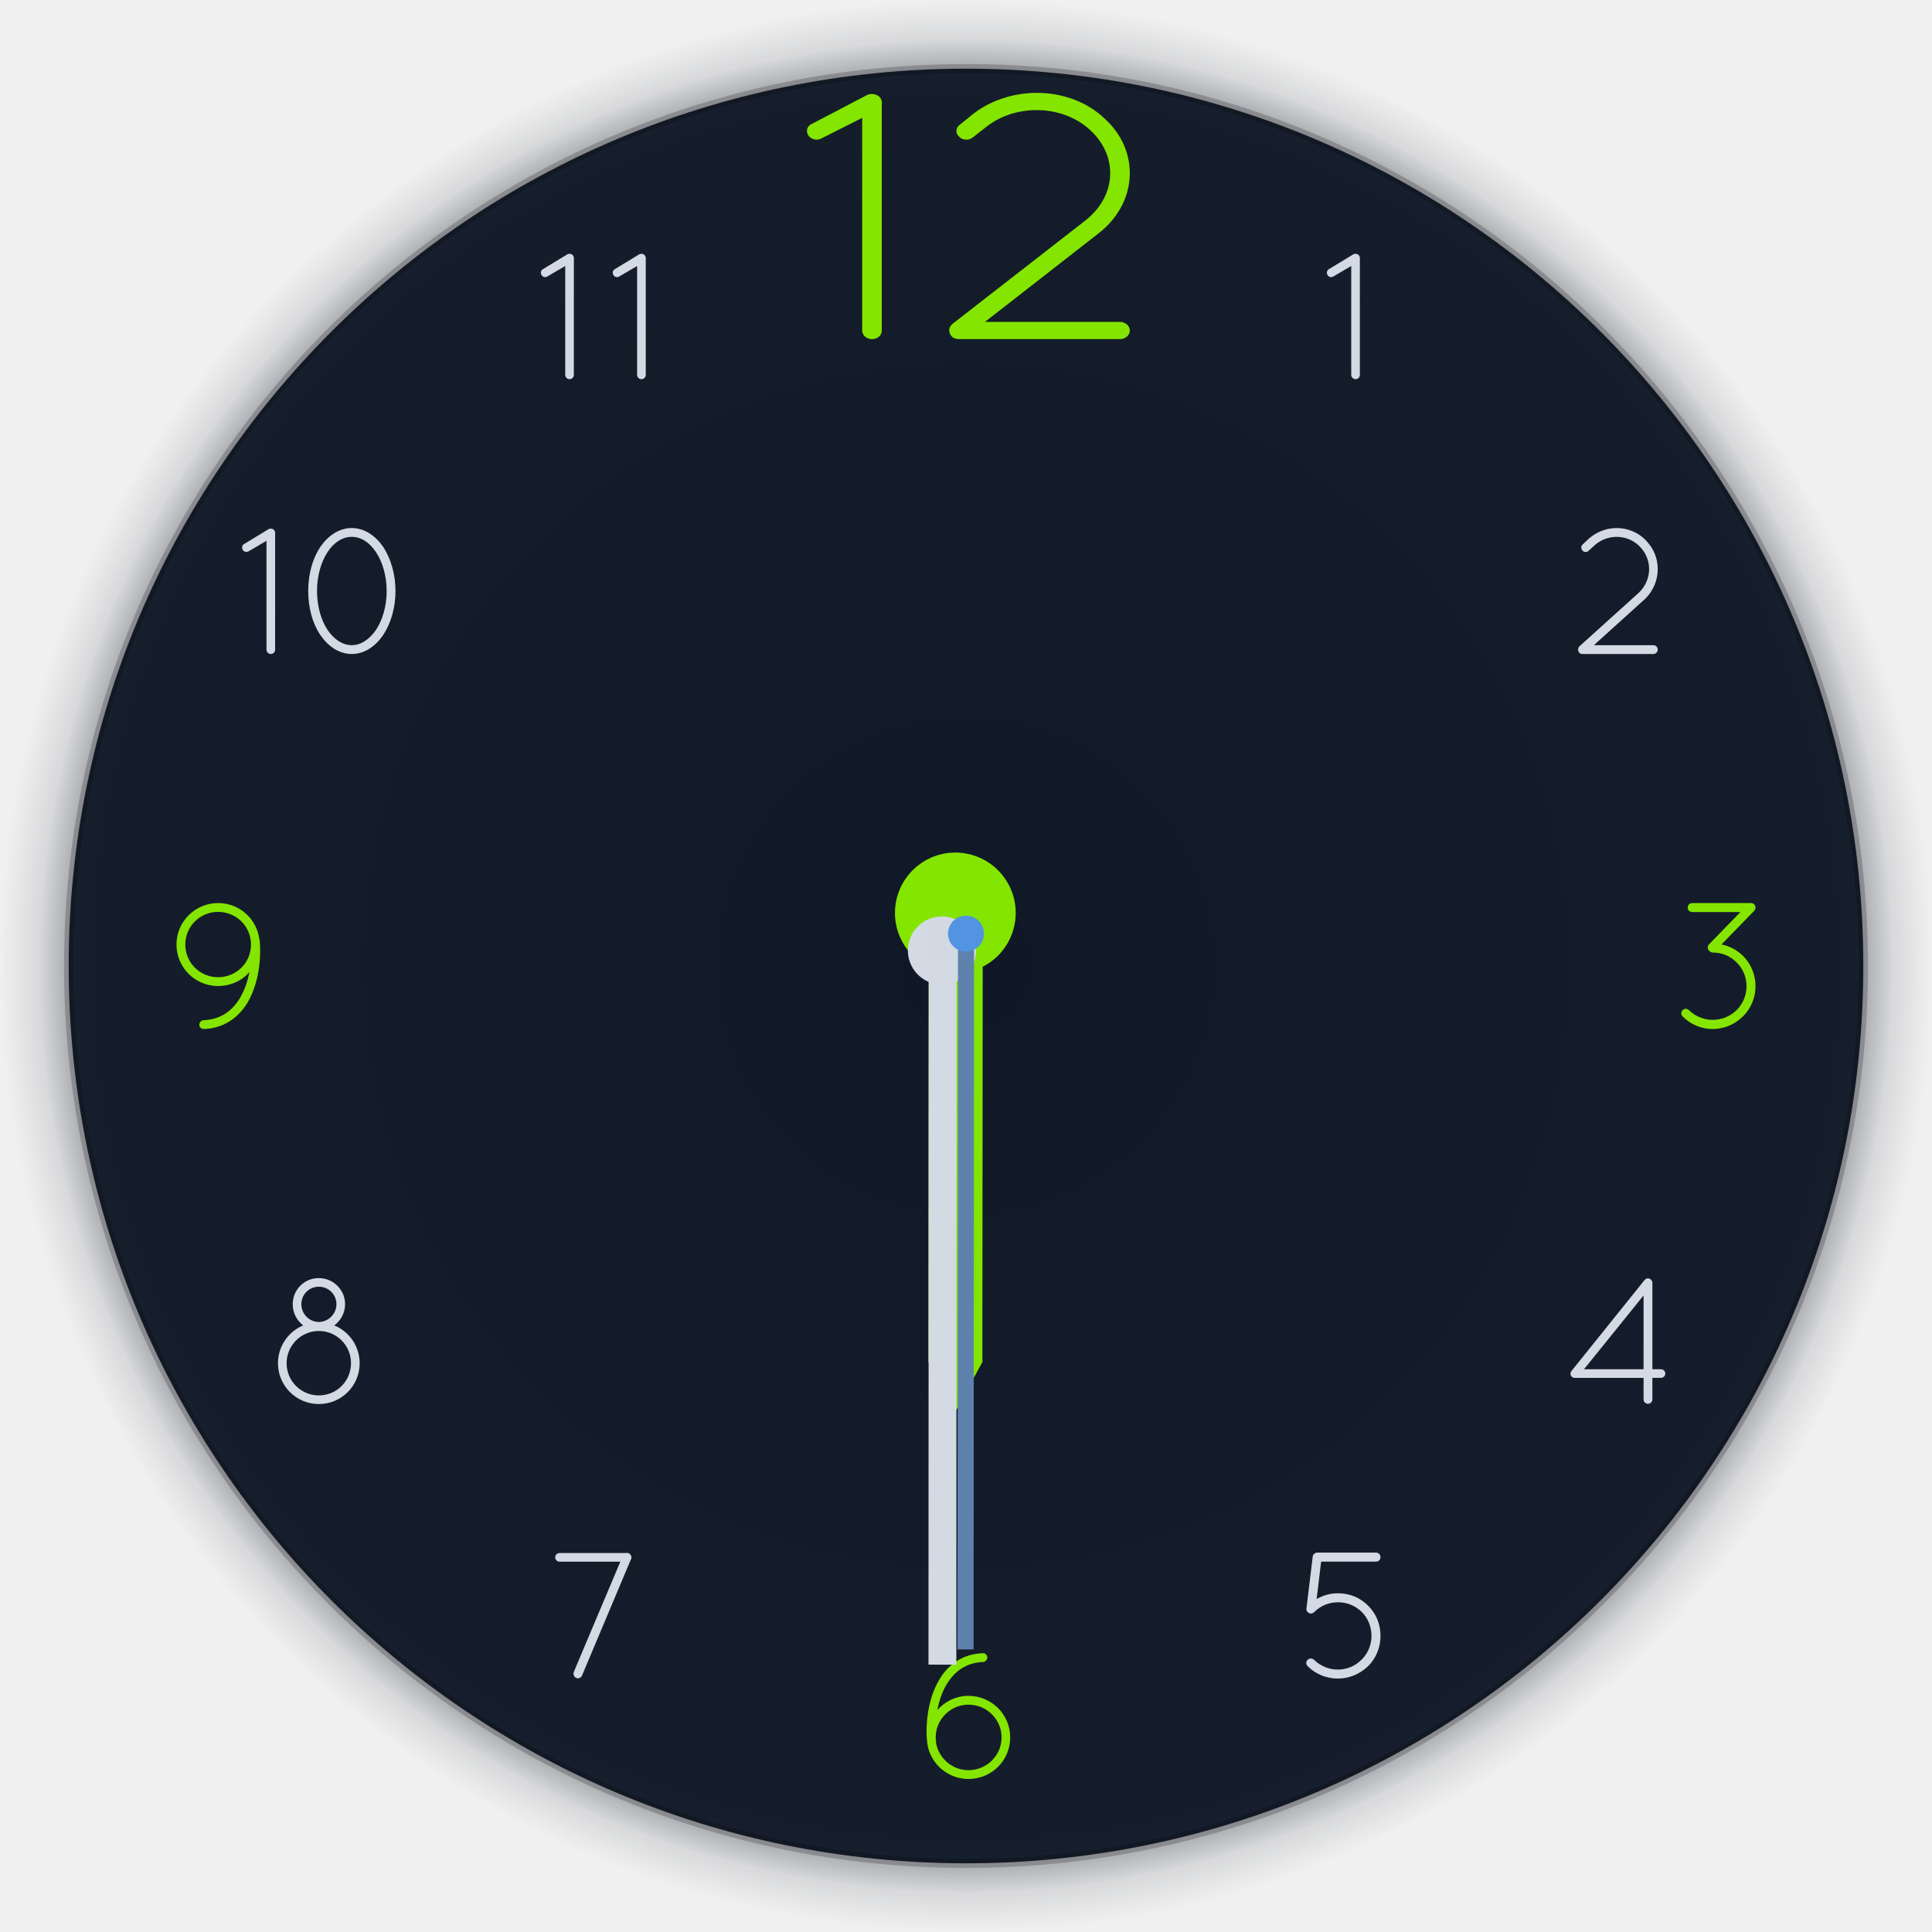
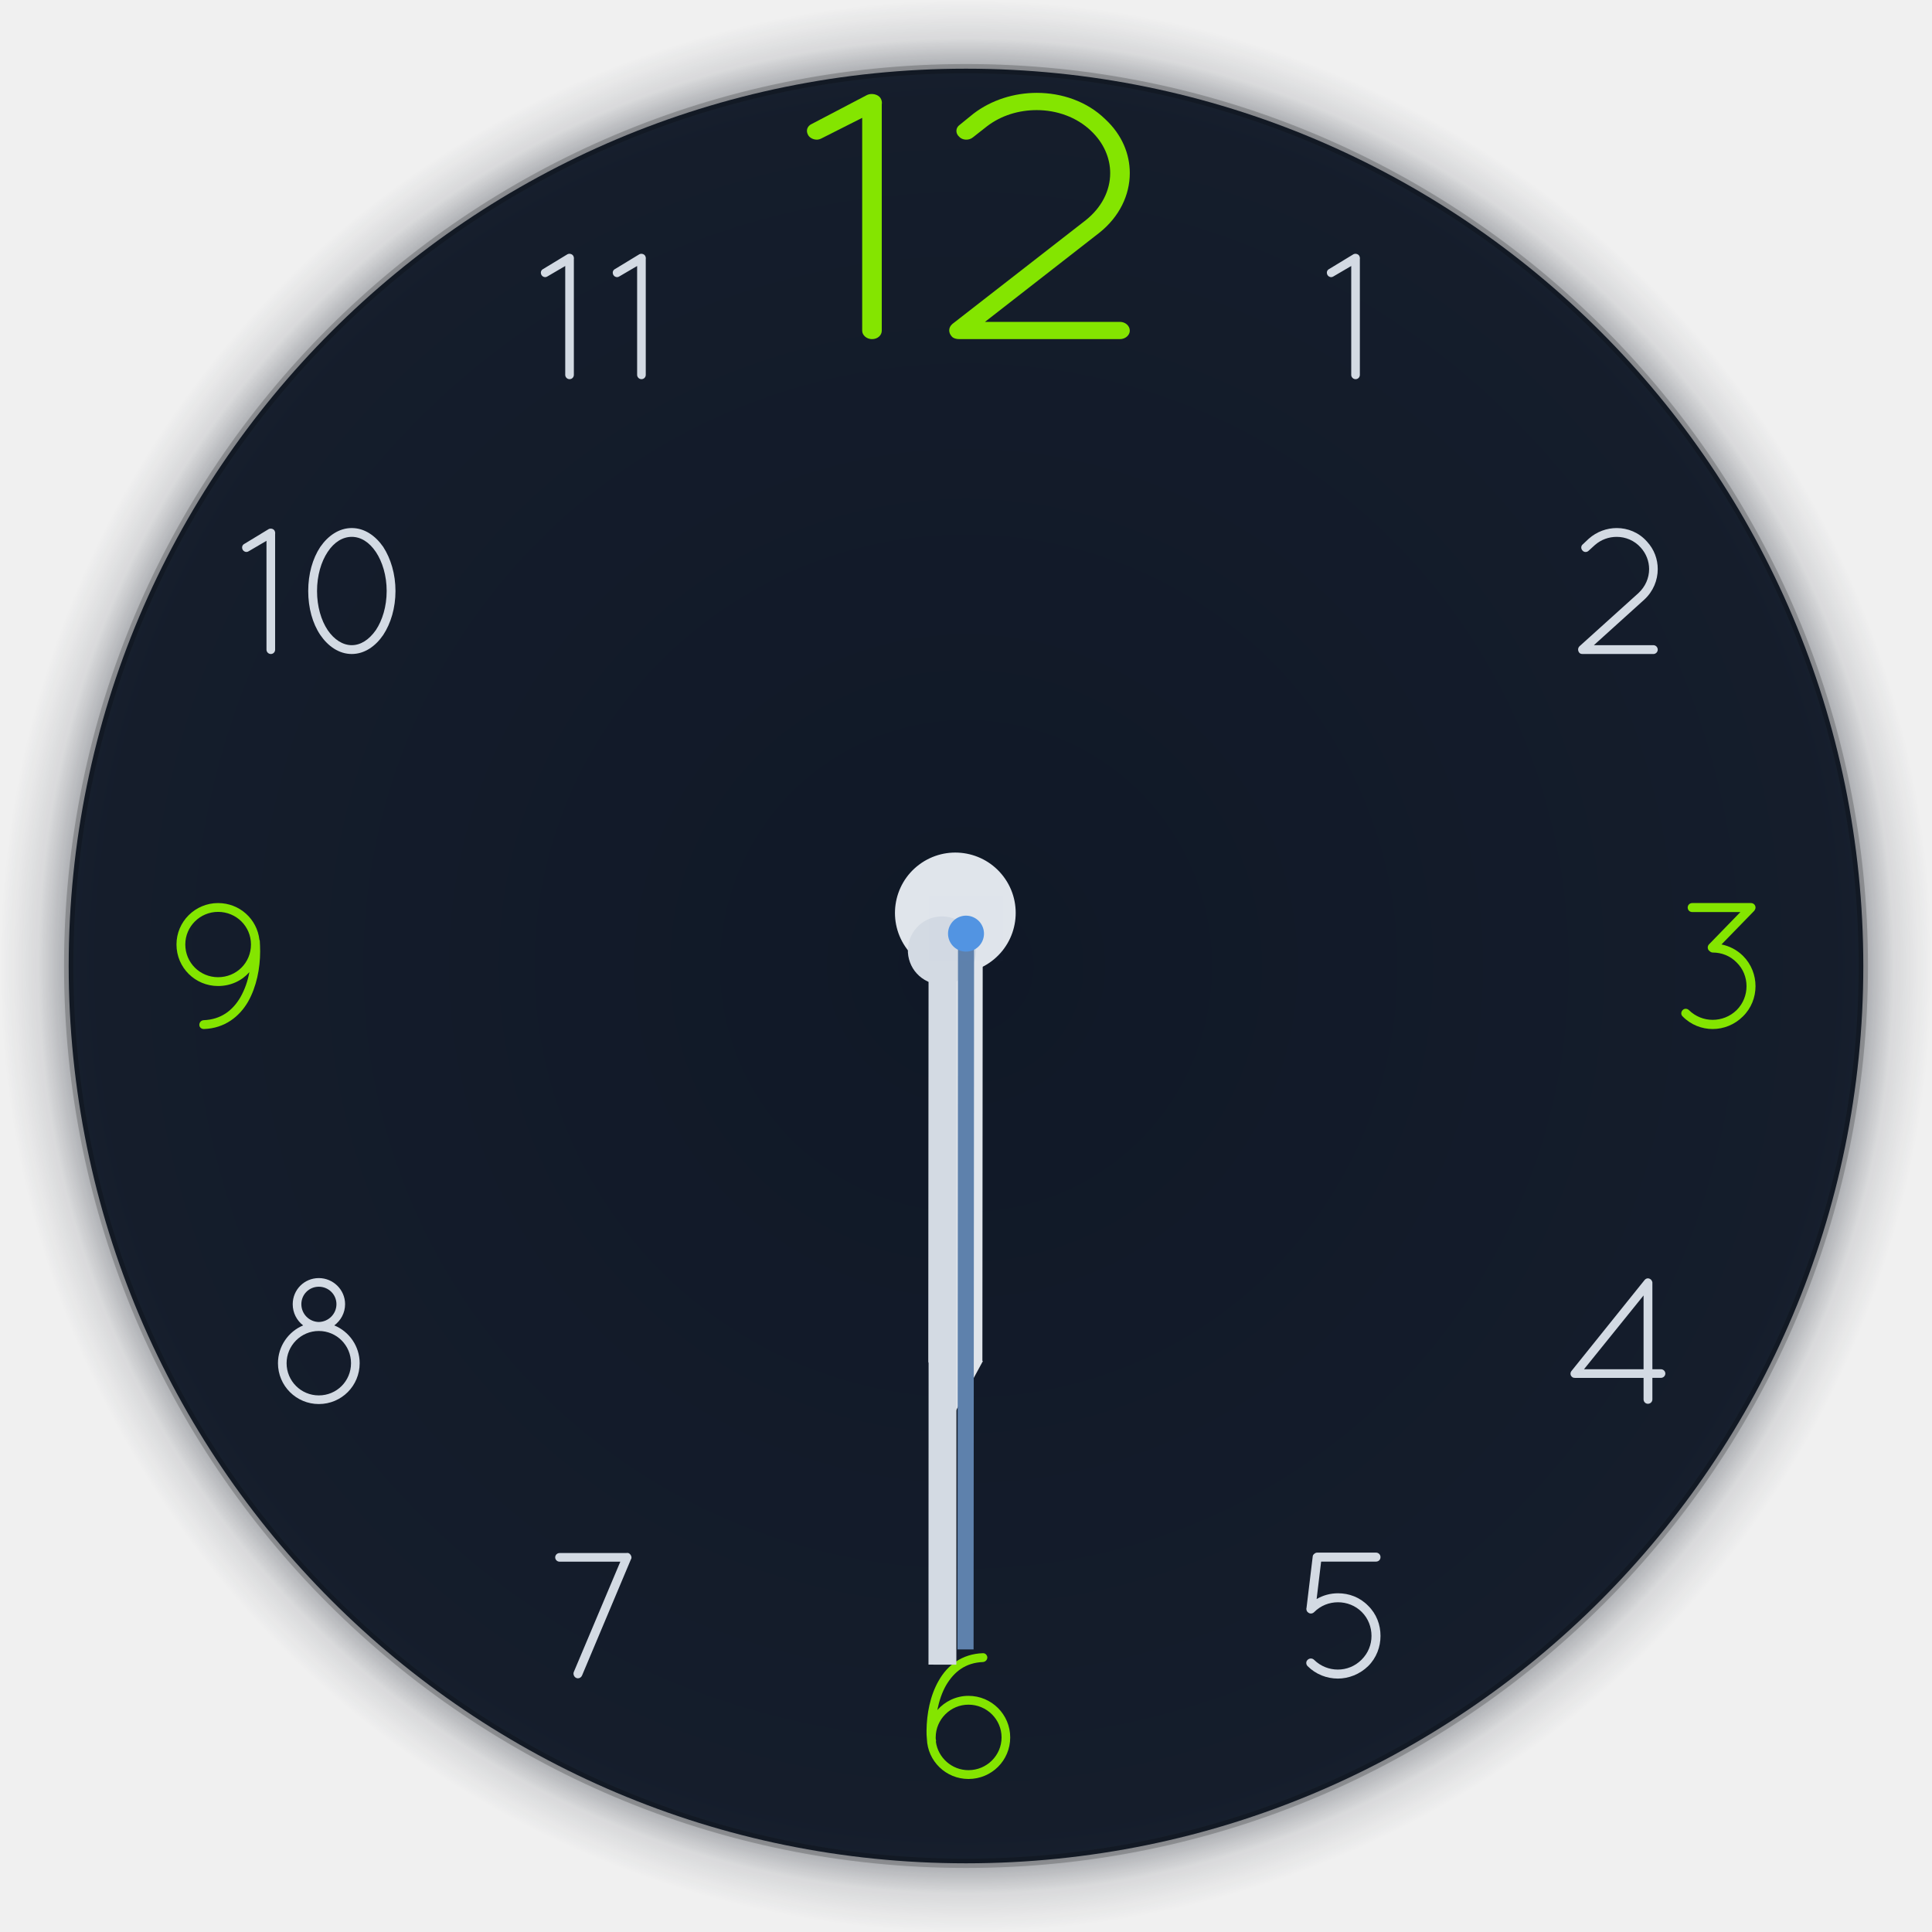
<svg xmlns="http://www.w3.org/2000/svg" xmlns:xlink="http://www.w3.org/1999/xlink" id="svg2" width="208" height="208" version="1">
  <defs id="defs5">
    <linearGradient id="linearGradient4011">
      <stop id="stop4013" offset="0" style="stop-color:#111826;stop-opacity:1" />
      <stop id="stop4019" offset=".9" style="stop-color:#111826;stop-opacity:0.522" />
      <stop id="stop4021" offset=".96" style="stop-color:#111826;stop-opacity:0.106" />
      <stop id="stop4015" offset="1" style="stop-color:#111826;stop-opacity:0" />
    </linearGradient>
    <radialGradient id="radialGradient4671" cx="1255.872" cy="382.729" r="96.606" fx="1255.872" fy="382.729" gradientTransform="matrix(1.076543,0,0,1.076543,-1252,-312.0245)" gradientUnits="userSpaceOnUse" xlink:href="#linearGradient4011" />
  </defs>
  <g id="ClockFace" transform="translate(4,4)">
    <circle id="path4329" cx="100" cy="100" r="104" style="fill:url(#radialGradient4671);fill-opacity:1;stroke:none" />
    <path style="opacity:0.95;fill:#101827;fill-opacity:1;stroke:none" d="M 104,7.395 A 96.606,96.606 0 0 0 7.395,104 96.606,96.606 0 0 0 104,200.605 96.606,96.606 0 0 0 200.605,104 96.606,96.606 0 0 0 104,7.395 Z" transform="translate(-4,-4)" id="path5099" />
    <circle id="path5627" cx="100.001" cy="99.999" r="96.606" style="fill:none;stroke:#000000;stroke-opacity:0.2" />
    <g id="g4372" style="opacity:1;fill:#ffffff;fill-opacity:1">
      <path id="path4338" d="m 166.027,66.274 c 0.077,0.097 0.213,0.136 0.349,0.136 h 0.077 7.555 c 0.252,0 0.465,-0.213 0.465,-0.465 0,-0.271 -0.213,-0.484 -0.465,-0.484 h -6.412 l 5.424,-4.901 c 0.969,-0.891 1.453,-2.092 1.453,-3.293 0,-1.046 -0.368,-2.112 -1.162,-2.964 -0.872,-0.988 -2.073,-1.453 -3.255,-1.453 -1.066,0 -2.15,0.387 -3.003,1.143 l -0.659,0.62 c -0.194,0.155 -0.213,0.465 -0.019,0.659 0.155,0.194 0.465,0.213 0.659,0.019 l 0.659,-0.601 c 0.678,-0.601 1.511,-0.891 2.364,-0.891 0.949,0 1.899,0.387 2.577,1.143 0.601,0.659 0.911,1.492 0.911,2.325 0,0.969 -0.407,1.899 -1.162,2.596 l -6.335,5.715 c -0.194,0.194 -0.194,0.484 -0.019,0.697 z" style="font-style:normal;font-variant:normal;font-weight:normal;font-stretch:normal;font-size:medium;line-height:125%;font-family:Quicksand;-inkscape-font-specification:'Quicksand, Normal';text-align:start;letter-spacing:0px;word-spacing:0px;writing-mode:lr-tb;text-anchor:start;opacity:1;fill:#d3dae3;fill-opacity:1;stroke:none;stroke-width:1px;stroke-linecap:butt;stroke-linejoin:miter;stroke-opacity:1" />
      <path id="path4340" d="m 184.942,93.921 c 0.039,-0.058 0.058,-0.136 0.058,-0.213 0,-0.271 -0.213,-0.484 -0.484,-0.484 h -6.335 c -0.271,0 -0.484,0.213 -0.484,0.484 0,0.271 0.213,0.484 0.484,0.484 h 5.192 l -3.371,3.468 c -0.194,0.194 -0.194,0.504 0,0.697 0,0 0.019,0 0.019,0 0.097,0.116 0.232,0.194 0.387,0.194 0.93,0 1.86,0.349 2.557,1.066 0.717,0.697 1.066,1.627 1.066,2.557 0,0.93 -0.349,1.86 -1.066,2.577 -0.717,0.697 -1.647,1.046 -2.577,1.046 -0.93,0 -1.84,-0.349 -2.557,-1.046 -0.194,-0.194 -0.504,-0.194 -0.678,0 -0.194,0.194 -0.194,0.504 0,0.678 0.891,0.911 2.073,1.356 3.235,1.356 0,0 0,0 0,0 1.182,0 2.363,-0.465 3.255,-1.356 0.911,-0.891 1.356,-2.073 1.356,-3.255 0,-1.182 -0.446,-2.364 -1.337,-3.255 -0.659,-0.659 -1.472,-1.066 -2.325,-1.24 l 3.507,-3.603 c 0.039,-0.039 0.077,-0.097 0.097,-0.155 z" style="font-style:normal;font-variant:normal;font-weight:normal;font-stretch:normal;font-size:medium;line-height:125%;font-family:Quicksand;-inkscape-font-specification:'Quicksand, Normal';text-align:start;letter-spacing:0px;word-spacing:0px;writing-mode:lr-tb;text-anchor:start;opacity:1;fill:#84e500;fill-opacity:1;stroke:none;stroke-width:1px;stroke-linecap:butt;stroke-linejoin:miter;stroke-opacity:1" />
      <path id="path4342" d="m 172.947,146.667 c 0,0.252 0.213,0.465 0.465,0.465 0.271,0 0.484,-0.213 0.484,-0.465 v -2.325 h 0.911 c 0.271,0 0.484,-0.213 0.484,-0.465 0,-0.252 -0.213,-0.465 -0.484,-0.465 h -0.911 v -9.299 -0.058 c 0,-0.019 -0.019,-0.039 -0.019,-0.077 -0.039,-0.077 -0.077,-0.174 -0.155,-0.232 -0.213,-0.174 -0.484,-0.155 -0.659,0.058 l -0.019,0.019 -7.846,9.764 c -0.174,0.194 -0.155,0.504 0.058,0.659 0.077,0.077 0.194,0.097 0.291,0.097 h 0.039 0.019 7.342 v 2.325 z m -6.412,-3.255 6.412,-7.943 v 7.943 z" style="font-style:normal;font-variant:normal;font-weight:normal;font-stretch:normal;font-size:medium;line-height:125%;font-family:Quicksand;-inkscape-font-specification:'Quicksand, Normal';text-align:start;letter-spacing:0px;word-spacing:0px;writing-mode:lr-tb;text-anchor:start;opacity:1;fill:#d3dae3;fill-opacity:1;stroke:none;stroke-width:1px;stroke-linecap:butt;stroke-linejoin:miter;stroke-opacity:1" />
      <path id="path4344" d="m 140.034,176.717 c 1.162,0 2.363,-0.465 3.255,-1.337 0.911,-0.891 1.337,-2.092 1.337,-3.255 0,-1.201 -0.426,-2.364 -1.337,-3.255 -0.891,-0.911 -2.054,-1.337 -3.235,-1.337 -0.814,0 -1.608,0.213 -2.305,0.62 l 0.484,-4.03 h 5.909 c 0.271,0 0.484,-0.194 0.484,-0.484 0,-0.271 -0.213,-0.484 -0.484,-0.484 h -6.316 c -0.116,0 -0.232,0.039 -0.31,0.116 -0.116,0.077 -0.194,0.194 -0.194,0.349 l -0.659,5.463 c 0,0.039 -0.019,0.077 -0.019,0.097 0,0.058 0,0.116 0.019,0.155 0,0.019 0,0.039 0.019,0.058 v 0.019 c 0.019,0.058 0.058,0.116 0.116,0.155 0.174,0.194 0.484,0.194 0.678,0 0.717,-0.717 1.627,-1.066 2.577,-1.066 0.93,0 1.86,0.349 2.557,1.046 0.697,0.697 1.046,1.627 1.046,2.577 0,0.93 -0.349,1.84 -1.066,2.557 -0.717,0.717 -1.627,1.066 -2.557,1.066 -0.93,0 -1.84,-0.349 -2.557,-1.046 -0.194,-0.194 -0.504,-0.194 -0.697,0 -0.194,0.174 -0.194,0.484 0,0.678 0.891,0.891 2.073,1.337 3.255,1.337 z" style="font-style:normal;font-variant:normal;font-weight:normal;font-stretch:normal;font-size:medium;line-height:125%;font-family:Quicksand;-inkscape-font-specification:'Quicksand, Normal';text-align:start;letter-spacing:0px;word-spacing:0px;writing-mode:lr-tb;text-anchor:start;opacity:1;fill:#d3dae3;fill-opacity:1;stroke:none;stroke-width:1px;stroke-linecap:butt;stroke-linejoin:miter;stroke-opacity:1" />
      <path id="path4346" d="m 95.75,182.315 c 0,0.31 0,0.601 0.039,0.891 0.077,2.402 2.054,4.32 4.475,4.32 2.499,0 4.495,-1.995 4.495,-4.475 0,-2.46 -1.995,-4.475 -4.495,-4.475 -1.337,0 -2.538,0.601 -3.352,1.53 0.194,-0.969 0.504,-1.918 0.969,-2.712 0.852,-1.414 2.054,-2.383 3.952,-2.46 0.252,-0.019 0.465,-0.232 0.465,-0.504 -0.019,-0.252 -0.232,-0.465 -0.484,-0.446 -2.247,0.077 -3.816,1.298 -4.746,2.945 -0.93,1.608 -1.298,3.584 -1.317,5.386 z m 0.988,0.736 c 0,-1.937 1.589,-3.526 3.526,-3.526 1.976,0 3.565,1.589 3.565,3.526 0,1.937 -1.589,3.526 -3.565,3.526 -1.782,0 -3.274,-1.337 -3.507,-3.061 0.019,-0.039 0.019,-0.078 0.019,-0.136 -0.019,-0.078 -0.039,-0.155 -0.039,-0.252 v -0.077 z" style="font-style:normal;font-variant:normal;font-weight:normal;font-stretch:normal;font-size:medium;line-height:125%;font-family:Quicksand;-inkscape-font-specification:'Quicksand, Normal';text-align:start;letter-spacing:0px;word-spacing:0px;writing-mode:lr-tb;text-anchor:start;opacity:1;fill:#84e500;fill-opacity:1;stroke:none;stroke-width:1px;stroke-linecap:butt;stroke-linejoin:miter;stroke-opacity:1" />
      <path id="path4348" d="m 58.039,176.646 c 0.077,0.039 0.116,0.039 0.194,0.039 0.174,0 0.349,-0.116 0.426,-0.291 l 5.25,-12.476 c 0.058,-0.077 0.077,-0.155 0.077,-0.252 0,-0.058 -0.019,-0.097 -0.039,-0.155 -0.039,-0.116 -0.136,-0.232 -0.252,-0.291 -0.097,-0.039 -0.194,-0.039 -0.291,-0.019 H 56.237 c -0.252,0 -0.465,0.213 -0.465,0.465 0,0.252 0.213,0.465 0.465,0.465 h 6.548 l -5.018,11.895 c -0.077,0.233 0.039,0.523 0.271,0.62 z" style="font-style:normal;font-variant:normal;font-weight:normal;font-stretch:normal;font-size:medium;line-height:125%;font-family:Quicksand;-inkscape-font-specification:'Quicksand, Normal';text-align:start;letter-spacing:0px;word-spacing:0px;writing-mode:lr-tb;text-anchor:start;opacity:1;fill:#d3dae3;fill-opacity:1;stroke:none;stroke-width:1px;stroke-linecap:butt;stroke-linejoin:miter;stroke-opacity:1" />
      <path id="path4350" d="m 27.514,136.408 c 0,0.949 0.446,1.763 1.124,2.286 -1.589,0.659 -2.712,2.247 -2.712,4.068 0,2.441 1.976,4.398 4.398,4.398 2.441,0 4.398,-1.957 4.398,-4.398 0,-1.821 -1.124,-3.41 -2.732,-4.068 0.697,-0.523 1.162,-1.337 1.162,-2.286 0,-1.55 -1.279,-2.809 -2.828,-2.809 -1.569,0 -2.809,1.259 -2.809,2.809 z m -0.659,6.354 c 0,-1.899 1.55,-3.468 3.468,-3.468 1.937,0 3.468,1.569 3.468,3.468 0,1.918 -1.53,3.468 -3.468,3.468 -1.918,0 -3.468,-1.55 -3.468,-3.468 z m 1.589,-6.354 c 0,-1.046 0.833,-1.879 1.879,-1.879 1.046,0 1.899,0.833 1.899,1.879 0,1.046 -0.852,1.899 -1.899,1.918 -1.046,-0.019 -1.879,-0.872 -1.879,-1.918 z" style="font-style:normal;font-variant:normal;font-weight:normal;font-stretch:normal;font-size:medium;line-height:125%;font-family:Quicksand;-inkscape-font-specification:'Quicksand, Normal';text-align:start;letter-spacing:0px;word-spacing:0px;writing-mode:lr-tb;text-anchor:start;opacity:1;fill:#d3dae3;fill-opacity:1;stroke:none;stroke-width:1px;stroke-linecap:butt;stroke-linejoin:miter;stroke-opacity:1" />
      <path id="path4352" d="m 15,97.68 c 0,2.499 2.015,4.475 4.475,4.475 1.356,0 2.557,-0.562 3.371,-1.492 -0.174,0.969 -0.504,1.899 -0.969,2.712 -0.833,1.414 -2.073,2.383 -3.952,2.46 -0.271,0.019 -0.465,0.232 -0.465,0.504 0,0.252 0.213,0.446 0.484,0.446 h 0.019 c 2.228,-0.077 3.816,-1.337 4.746,-2.945 0.911,-1.608 1.298,-3.603 1.298,-5.405 0,-0.407 -0.019,-0.794 -0.039,-1.162 -0.019,-0.039 -0.019,-0.058 -0.039,-0.097 -0.252,-2.228 -2.131,-3.952 -4.456,-3.952 C 17.015,93.224 15,95.219 15,97.68 Z m 4.475,3.526 c -1.937,0 -3.526,-1.55 -3.526,-3.526 0,-1.937 1.589,-3.507 3.526,-3.507 1.976,0 3.545,1.569 3.545,3.507 0,1.976 -1.569,3.526 -3.545,3.526 z" style="font-style:normal;font-variant:normal;font-weight:normal;font-stretch:normal;font-size:medium;line-height:125%;font-family:Quicksand;-inkscape-font-specification:'Quicksand, Normal';text-align:start;letter-spacing:0px;word-spacing:0px;writing-mode:lr-tb;text-anchor:start;opacity:1;fill:#84e500;fill-opacity:1;stroke:none;stroke-width:1px;stroke-linecap:butt;stroke-linejoin:miter;stroke-opacity:1" />
      <path id="path4354" d="m 24.69,65.945 c 0,0.252 0.213,0.465 0.465,0.465 0.271,0 0.465,-0.213 0.465,-0.465 V 53.488 c 0.019,-0.116 0,-0.232 -0.058,-0.349 -0.116,-0.213 -0.426,-0.291 -0.639,-0.174 L 22.307,54.554 c -0.232,0.116 -0.31,0.387 -0.174,0.639 0.077,0.136 0.232,0.232 0.407,0.232 0.077,0 0.174,-0.039 0.232,-0.077 l 1.918,-1.124 v 11.721 z" style="font-style:normal;font-variant:normal;font-weight:normal;font-stretch:normal;font-size:medium;line-height:125%;font-family:Quicksand;-inkscape-font-specification:'Quicksand, Normal';text-align:start;letter-spacing:0px;word-spacing:0px;writing-mode:lr-tb;text-anchor:start;opacity:1;fill:#d3dae3;fill-opacity:1;stroke:none;stroke-width:1px;stroke-linecap:butt;stroke-linejoin:miter;stroke-opacity:1" />
      <path id="path4356" d="m 30.481,64.356 c 0.833,1.22 2.015,2.054 3.39,2.054 1.375,0 2.557,-0.833 3.39,-2.054 0.814,-1.24 1.317,-2.906 1.317,-4.727 0,-1.821 -0.504,-3.487 -1.317,-4.746 -0.833,-1.201 -2.015,-2.034 -3.39,-2.034 -1.375,0 -2.557,0.833 -3.39,2.034 -0.833,1.259 -1.298,2.925 -1.298,4.746 0,1.821 0.465,3.487 1.298,4.727 z m 0.794,-8.931 c 0.697,-1.066 1.627,-1.627 2.596,-1.627 0,0 0,0 0,0 0.969,0 1.879,0.562 2.596,1.627 0.697,1.046 1.162,2.538 1.162,4.204 0,1.666 -0.465,3.158 -1.162,4.204 -0.717,1.027 -1.627,1.627 -2.596,1.627 -0.969,0 -1.899,-0.601 -2.596,-1.627 -0.697,-1.046 -1.143,-2.538 -1.143,-4.204 0,-1.666 0.446,-3.158 1.143,-4.204 z" style="font-style:normal;font-variant:normal;font-weight:normal;font-stretch:normal;font-size:medium;line-height:125%;font-family:Quicksand;-inkscape-font-specification:'Quicksand, Normal';text-align:start;letter-spacing:0px;word-spacing:0px;writing-mode:lr-tb;text-anchor:start;opacity:1;fill:#d3dae3;fill-opacity:1;stroke:none;stroke-width:1px;stroke-linecap:butt;stroke-linejoin:miter;stroke-opacity:1" />
      <path id="path4358" d="m 56.852,36.357 c 0,0.252 0.213,0.465 0.465,0.465 0.271,0 0.465,-0.213 0.465,-0.465 V 23.901 c 0.019,-0.116 0,-0.232 -0.058,-0.349 -0.116,-0.213 -0.426,-0.291 -0.639,-0.174 l -2.615,1.589 c -0.232,0.116 -0.31,0.387 -0.174,0.639 0.077,0.136 0.232,0.232 0.407,0.232 0.077,0 0.174,-0.039 0.232,-0.077 l 1.918,-1.124 v 11.721 z" style="font-style:normal;font-variant:normal;font-weight:normal;font-stretch:normal;font-size:medium;line-height:125%;font-family:Quicksand;-inkscape-font-specification:'Quicksand, Normal';text-align:start;letter-spacing:0px;word-spacing:0px;writing-mode:lr-tb;text-anchor:start;opacity:1;fill:#d3dae3;fill-opacity:1;stroke:none;stroke-width:1px;stroke-linecap:butt;stroke-linejoin:miter;stroke-opacity:1" />
      <path id="path4360" d="m 64.593,36.357 c 0,0.252 0.213,0.465 0.465,0.465 0.271,0 0.465,-0.213 0.465,-0.465 V 23.901 c 0.019,-0.116 0,-0.232 -0.058,-0.349 -0.116,-0.213 -0.426,-0.291 -0.639,-0.174 l -2.615,1.589 c -0.232,0.116 -0.31,0.387 -0.174,0.639 0.077,0.136 0.232,0.232 0.407,0.232 0.077,0 0.174,-0.039 0.232,-0.077 l 1.918,-1.124 v 11.721 z" style="font-style:normal;font-variant:normal;font-weight:normal;font-stretch:normal;font-size:medium;line-height:125%;font-family:Quicksand;-inkscape-font-specification:'Quicksand, Normal';text-align:start;letter-spacing:0px;word-spacing:0px;writing-mode:lr-tb;text-anchor:start;opacity:1;fill:#d3dae3;fill-opacity:1;stroke:none;stroke-width:1px;stroke-linecap:butt;stroke-linejoin:miter;stroke-opacity:1" />
      <path id="path4362" d="m 88.824,31.602 c 0,0.492 0.483,0.909 1.054,0.909 0.615,0 1.054,-0.417 1.054,-0.909 V 7.248 c 0.044,-0.227 0,-0.454 -0.132,-0.682 -0.264,-0.417 -0.966,-0.568 -1.449,-0.341 l -5.929,3.106 c -0.527,0.227 -0.703,0.757 -0.395,1.25 0.176,0.265 0.527,0.454 0.922,0.454 0.176,0 0.395,-0.076 0.527,-0.152 L 88.824,8.688 V 31.601 Z" style="font-style:normal;font-variant:normal;font-weight:normal;font-stretch:normal;font-size:medium;line-height:125%;font-family:Quicksand;-inkscape-font-specification:'Quicksand, Normal';text-align:start;letter-spacing:0px;word-spacing:0px;writing-mode:lr-tb;text-anchor:start;opacity:1;fill:#84e500;fill-opacity:1;stroke:none;stroke-width:2.105px;stroke-linecap:butt;stroke-linejoin:miter;stroke-opacity:1" />
      <path id="path4364" d="m 98.484,32.245 c 0.176,0.189 0.483,0.265 0.791,0.265 h 0.176 17.129 c 0.571,0 1.054,-0.417 1.054,-0.909 0,-0.53 -0.483,-0.947 -1.054,-0.947 h -14.538 l 12.298,-9.582 c 2.196,-1.742 3.294,-4.09 3.294,-6.439 0,-2.045 -0.834,-4.128 -2.635,-5.795 -1.976,-1.932 -4.699,-2.841 -7.379,-2.841 -2.416,0 -4.875,0.757 -6.808,2.235 l -1.493,1.212 c -0.439,0.303 -0.483,0.909 -0.044,1.288 0.351,0.379 1.054,0.417 1.493,0.038 l 1.493,-1.174 c 1.537,-1.174 3.426,-1.742 5.358,-1.742 2.152,0 4.304,0.757 5.841,2.235 1.362,1.288 2.064,2.916 2.064,4.545 0,1.894 -0.922,3.712 -2.635,5.075 L 98.528,30.882 c -0.439,0.379 -0.439,0.947 -0.044,1.363 z" style="font-style:normal;font-variant:normal;font-weight:normal;font-stretch:normal;font-size:medium;line-height:125%;font-family:Quicksand;-inkscape-font-specification:'Quicksand, Normal';text-align:start;letter-spacing:0px;word-spacing:0px;writing-mode:lr-tb;text-anchor:start;opacity:1;fill:#84e500;fill-opacity:1;stroke:none;stroke-width:2.105px;stroke-linecap:butt;stroke-linejoin:miter;stroke-opacity:1" />
      <path id="path4336" d="m 141.473,36.357 c 0,0.252 0.213,0.465 0.465,0.465 0.271,0 0.465,-0.213 0.465,-0.465 V 23.901 c 0.019,-0.116 0,-0.232 -0.058,-0.349 -0.116,-0.213 -0.426,-0.291 -0.639,-0.174 l -2.615,1.589 c -0.232,0.116 -0.31,0.387 -0.174,0.639 0.077,0.136 0.232,0.232 0.407,0.232 0.077,0 0.174,-0.039 0.232,-0.077 l 1.918,-1.124 v 11.721 z" style="font-style:normal;font-variant:normal;font-weight:normal;font-stretch:normal;font-size:medium;line-height:125%;font-family:Quicksand;-inkscape-font-specification:'Quicksand, Normal';text-align:start;letter-spacing:0px;word-spacing:0px;writing-mode:lr-tb;text-anchor:start;opacity:1;fill:#d3dae3;fill-opacity:1;stroke:none;stroke-width:1px;stroke-linecap:butt;stroke-linejoin:miter;stroke-opacity:1" />
    </g>
  </g>
  <g id="HourHand" transform="rotate(-126.8709,439.4271,568.3995)">
    <rect id="rect4673" width="18" height="64" x="33" y="91" transform="rotate(126.8709,409.4297,584.4686)" style="opacity:0.001;fill:#000000;fill-opacity:1;stroke:none" />
-     <path id="rect5450" d="m 980.523,549.887 -5.955,-0.742 2.521,5.509 0.036,-0.051 34.481,25.905 3.422,-4.698 -34.481,-25.905 z" style="fill:#84e500;fill-opacity:1;stroke:none" />
-     <circle id="path5455-2" cx="1771.396" cy="382.032" r="6.499" transform="translate(-753.9339,199.1847)" style="fill:#84e500;fill-opacity:1;stroke:none" />
+     <path id="rect5450" d="m 980.523,549.887 -5.955,-0.742 2.521,5.509 0.036,-0.051 34.481,25.905 3.422,-4.698 -34.481,-25.905 z" style="fill:#e0e5eb;fill-opacity:1;stroke:none" />
+     <circle id="path5455-2" cx="1771.396" cy="382.032" r="6.499" transform="translate(-753.9339,199.1847)" style="fill:#e0e5eb;fill-opacity:1;stroke:none" />
  </g>
  <g id="MinuteHand" transform="rotate(120.2186,697.1023,78.50596)" style="fill:#717171;fill-opacity:1">
    <rect id="rect4675" width="12" height="85" x="64" y="94" transform="rotate(-120.2186,682.0438,68.31852)" style="opacity:0.001;fill:#000000;fill-opacity:1;stroke:none" />
    <path id="rect5459" d="m 588.165,1012.615 75.736,7e-4 v 3 l -75.736,-7e-4 z" style="fill:#d3dae3;fill-opacity:1;stroke:none" transform="rotate(-30.2)" />
    <circle id="path5457" cx="1771.396" cy="382.032" r="6.499" transform="matrix(0.5647512,0,0,0.5647512,17.10373,365.5042)" style="fill:#d3dae3;fill-opacity:1;stroke:none" />
  </g>
  <g id="SecondHand" transform="rotate(120.0409,699.3549,77.41656)" style="fill:#e74c3c;fill-opacity:1">
    <rect id="rect6212" width="77.736" height="1.732" x="589.8" y="1011.19" transform="rotate(-30)" style="fill:#5e81ac;fill-opacity:1;stroke:none" />
    <rect id="rect4677" width="8" height="7" x="106" y="96" transform="rotate(-120.0409,702.5001,78.91185)" style="opacity:0.01;fill:#5294e2;fill-opacity:1;stroke:none" />
    <path id="path6214" d="m 1777.896,382.032 c 0,3.59 -2.91,6.499 -6.499,6.499 -3.59,0 -6.5,-2.91 -6.5,-6.499 0,-3.59 2.91,-6.499 6.5,-6.499 3.59,0 6.499,2.91 6.499,6.499 z" transform="matrix(0.2978345,0,0,0.2978345,489.8134,467.4493)" style="fill:#5294e2;fill-opacity:1;stroke:none" />
  </g>
  <g id="HourHandShadow" transform="matrix(-0.6000147,-0.799989,0.799989,-0.6000147,467.1252,1270.698)" style="opacity:0.1">
    <path id="path4376" d="m 980.523,549.887 -5.955,-0.742 2.521,5.509 0.036,-0.051 34.481,25.905 3.422,-4.698 -34.481,-25.905 z" style="fill:#262626;fill-opacity:0;stroke:none" />
    <circle id="path4378" cx="1771.396" cy="382.032" r="6.499" transform="translate(-754,199.1995)" style="fill:#232629;fill-opacity:0.004;stroke:none" />
  </g>
  <g id="SecondHandShadow" transform="matrix(-0.5006173,0.8656687,-0.8656687,-0.5006173,1296.495,-481.7159)" style="opacity:0.1;fill:#232629;fill-opacity:0">
    <path id="rect4414" d="m 591.805,1011.186 75.736,0 0,1.732 -75.736,0 z" transform="matrix(0.8660254,-0.5,0.5,0.8660254,0,0)" style="fill:#232629;fill-opacity:0;stroke:none" />
    <circle id="path4416" cx="1771.396" cy="382.032" r="6.499" transform="matrix(0.2978345,0,0,0.2978345,489.8134,467.4493)" style="fill:#232629;fill-opacity:0;stroke:none" />
    <rect id="rect4715" width="6" height="82" x="113" y="97" transform="matrix(-0.5006173,-0.8656687,0.8656687,-0.5006173,988.876,731.7429)" style="opacity:0.01;fill:#232629;fill-opacity:0;stroke:none" />
  </g>
  <circle id="HandCenterScrew" cx="0" cy="8" r="0" style="opacity:0.001;fill:#232629;fill-opacity:1;stroke:none" />
  <g id="MinuteHandShadow" transform="matrix(-0.5033012,0.864111,-0.864111,-0.5033012,1348.352,-478.6583)" style="opacity:0.1;fill:#232629;fill-opacity:1">
    <path id="rect4404" d="m 590.165,1012.615 73.736,0 0,3 -73.736,0 z" transform="matrix(0.8642748,-0.5030199,0.5030199,0.8642748,0,0)" style="fill:#262626;fill-opacity:0;stroke:none" />
    <circle id="path4406" cx="1771.396" cy="382.032" r="6.499" transform="matrix(0.6249637,0,0,0.6249637,-89.66208,342.4755)" style="fill:#232629;fill-opacity:0.004;stroke:none" />
  </g>
</svg>
